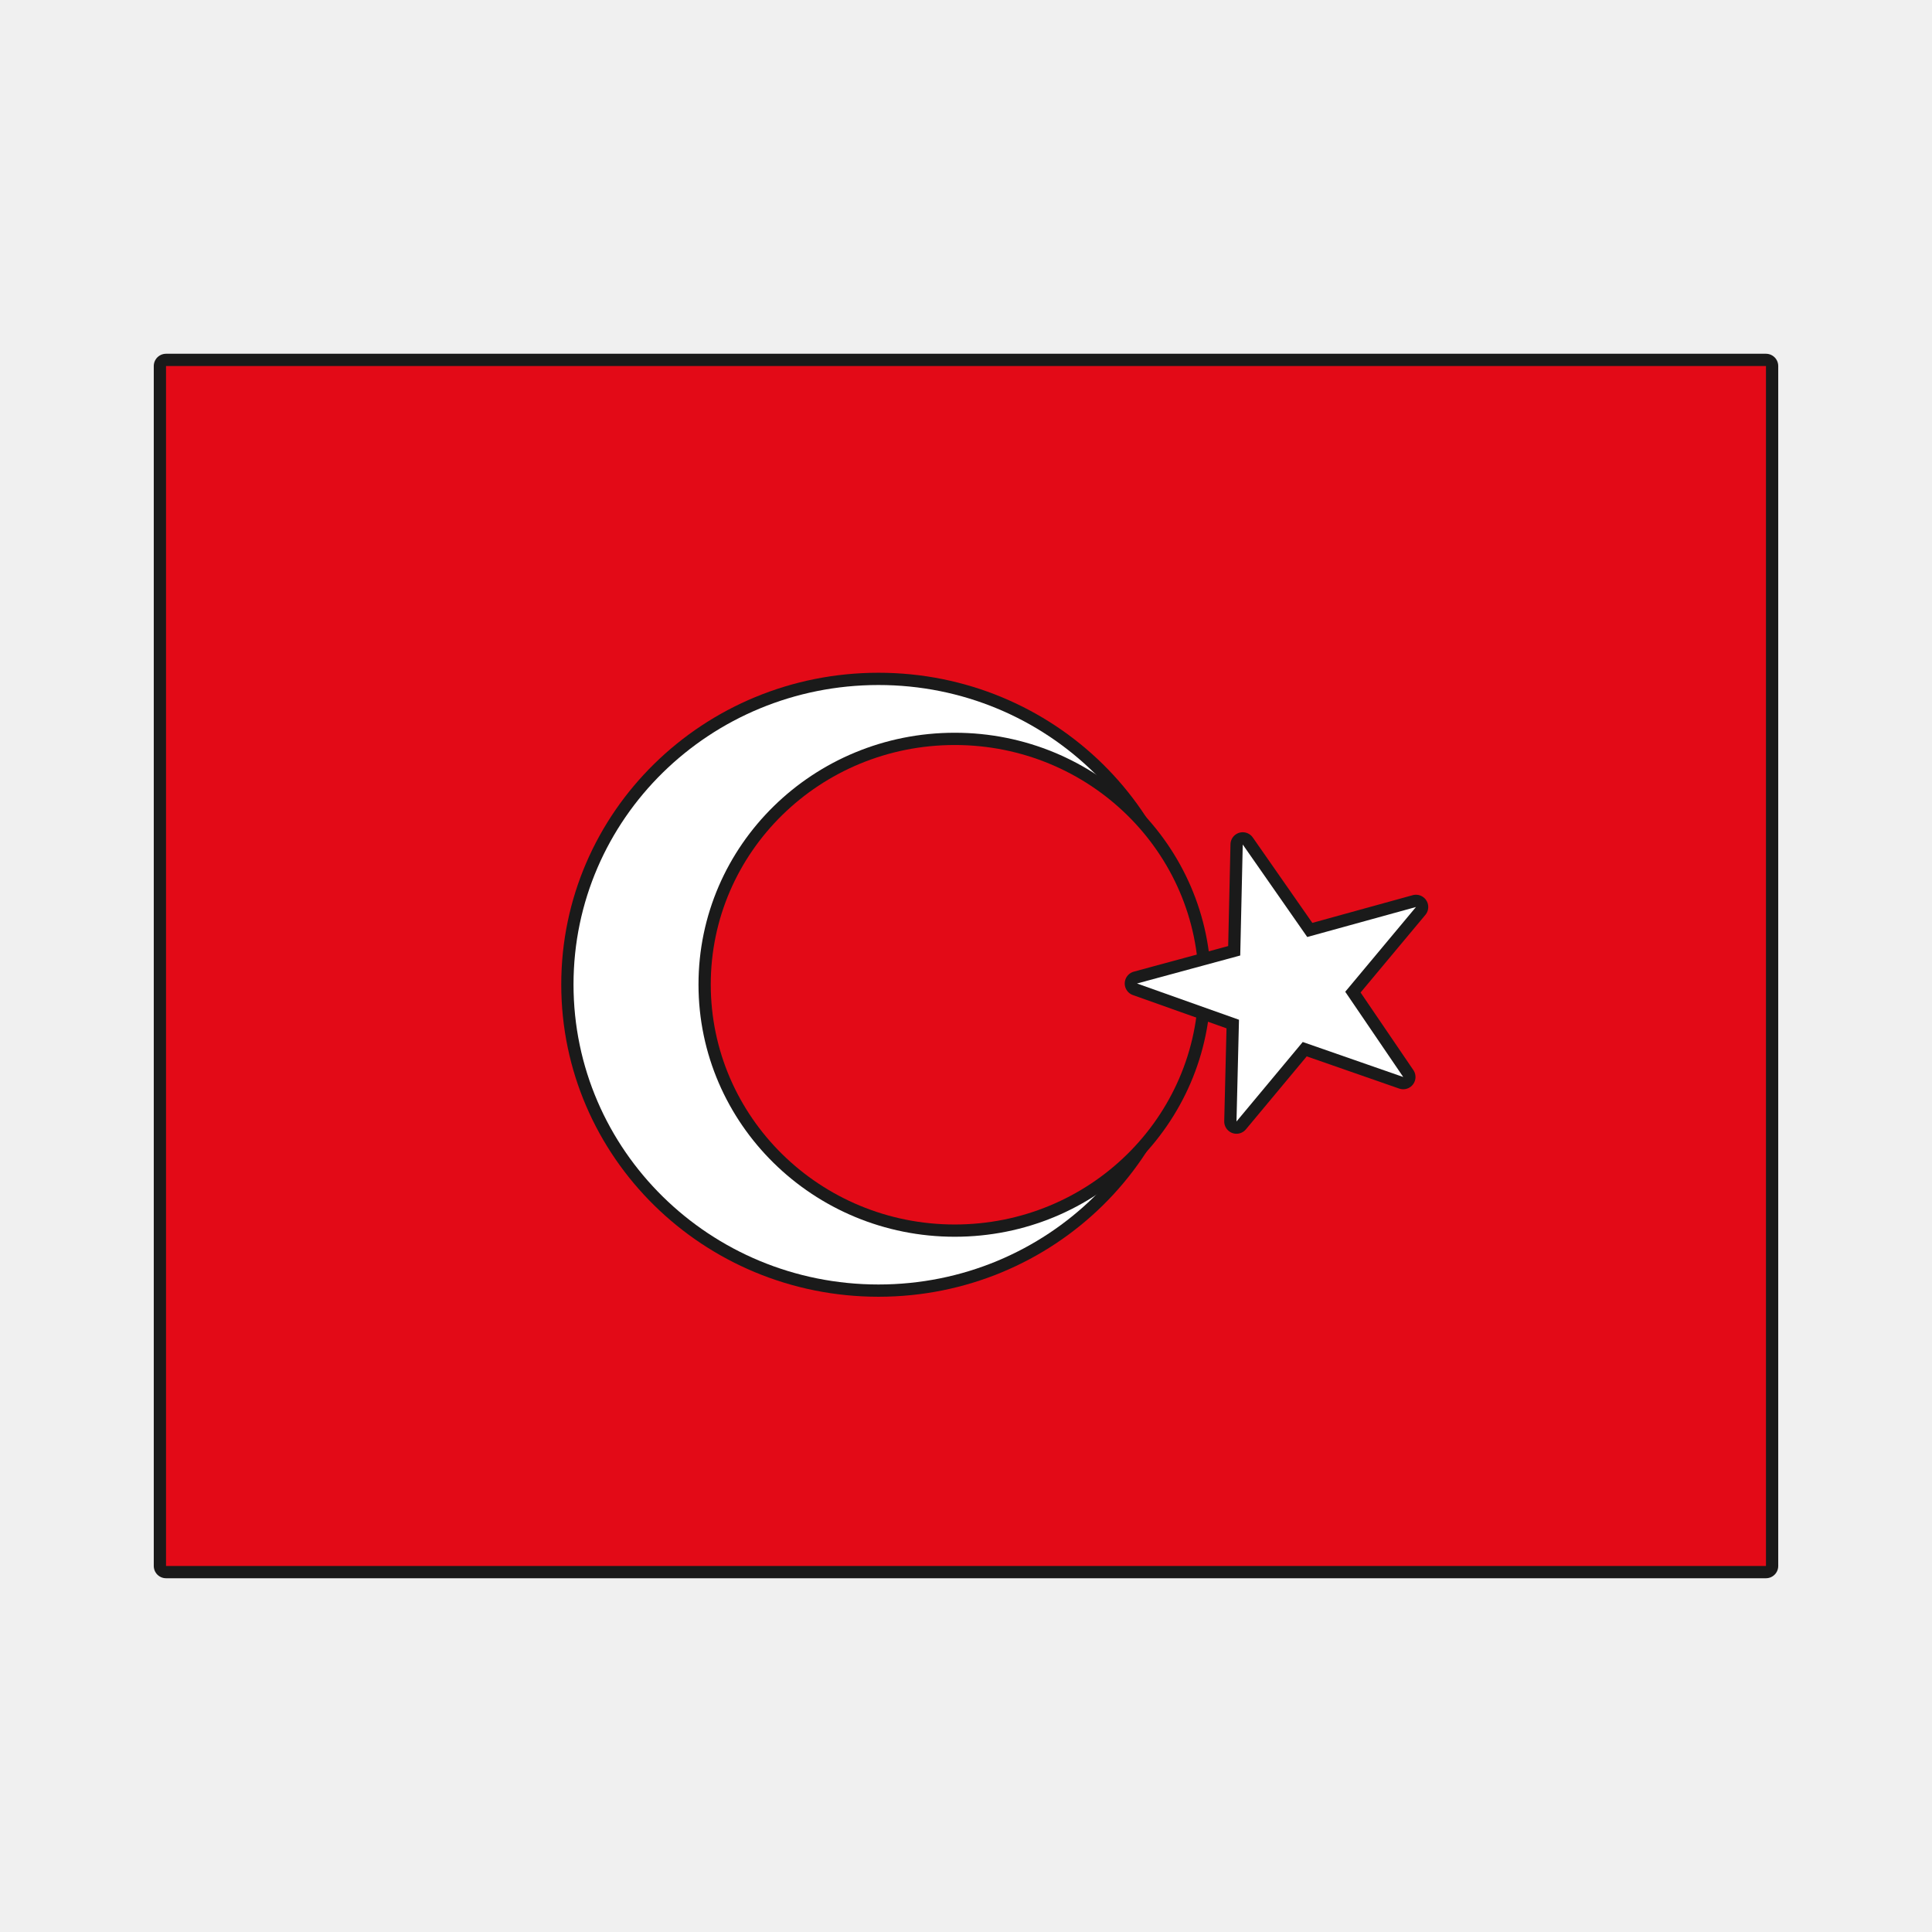
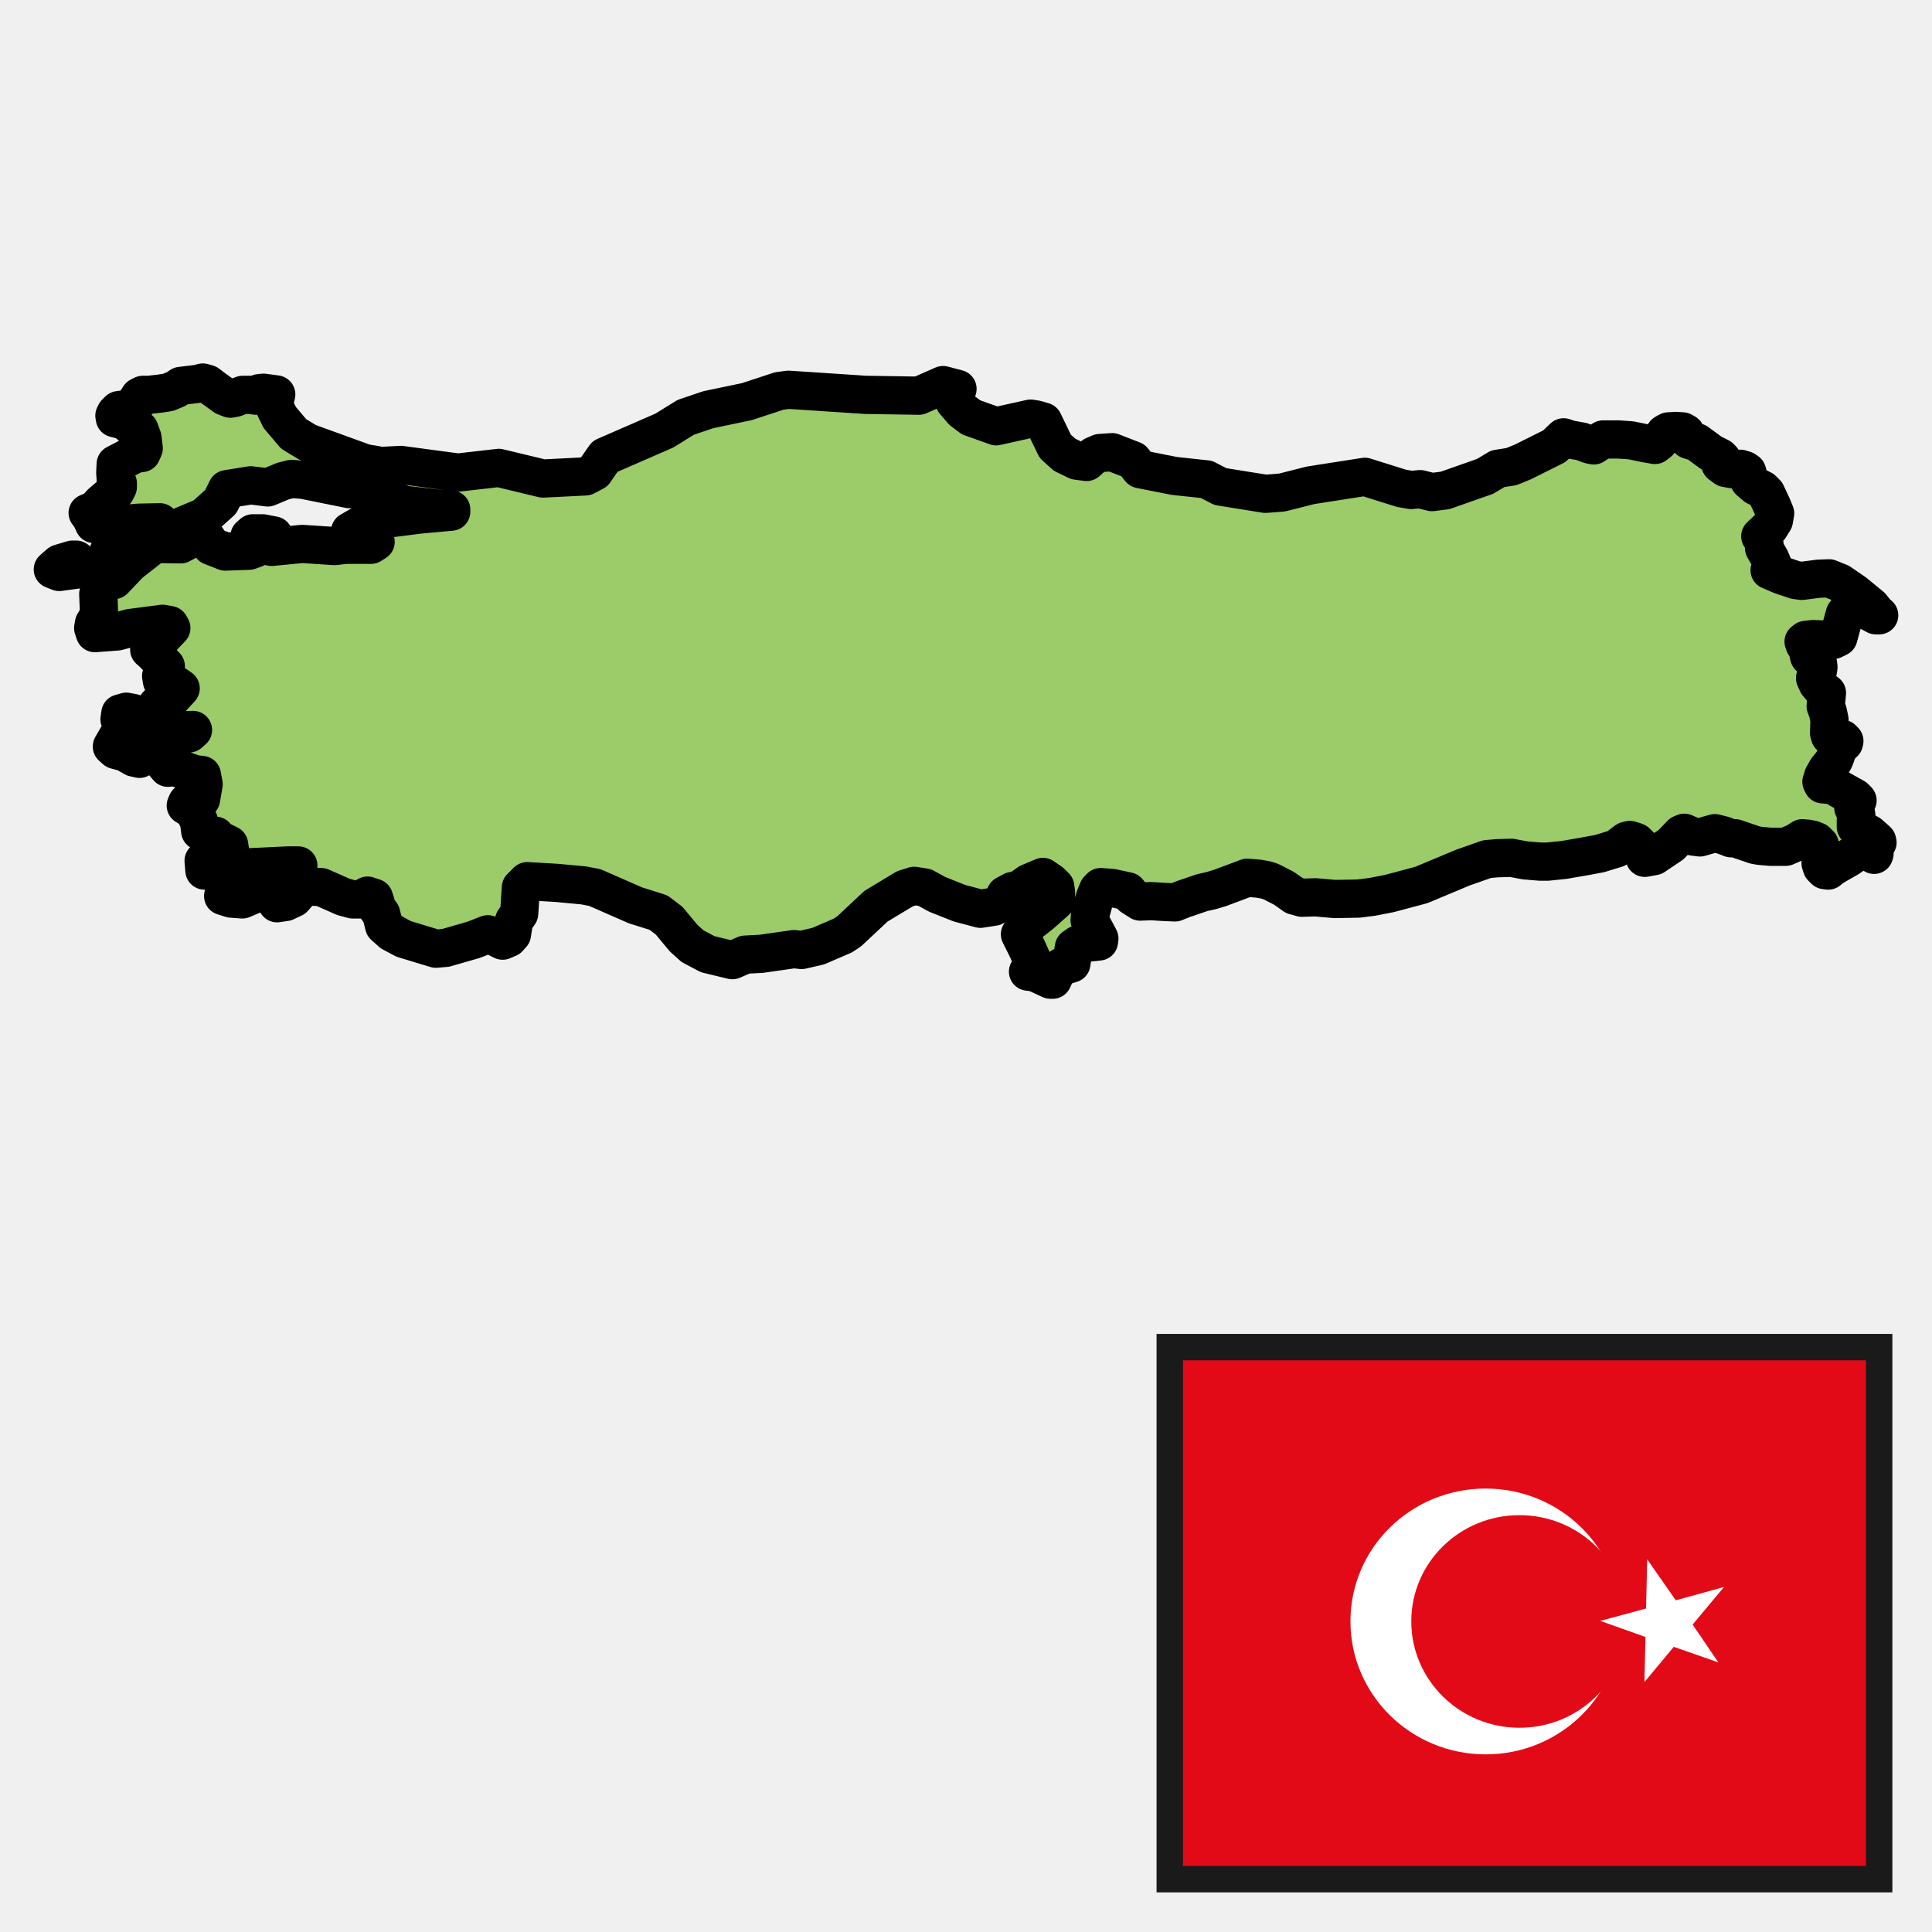
- <svg xmlns="http://www.w3.org/2000/svg" viewBox="0 0 512 512" data-copyright="© 2026 Sensory App House">
-   <g data-fit="1" transform="translate(44.00 97.00) scale(0.6625)">
+ <svg xmlns="http://www.w3.org/2000/svg" viewBox="0 0 512 512">
+   <g transform="translate(-32.15 -107.65) scale(1.1256)">
+     <path d="M 396.7 198.6 L 398.2 199.1 L 401.0 199.6 L 402.8 200.3 L 403.8 200.5 L 406.0 199.1 L 409.5 199.1 L 412.5 199.3 L 414.0 199.6 L 415.9 200.0 L 418.2 200.4 L 419.1 199.7 L 420.5 197.7 L 421.0 197.4 L 421.4 197.2 L 423.1 197.1 L 424.7 197.2 L 425.4 197.6 L 426.2 199.2 L 428.1 199.8 L 431.5 202.3 L 433.5 203.3 L 434.0 203.8 L 433.4 204.3 L 433.6 204.9 L 434.8 205.8 L 436.4 206.1 L 438.3 206.0 L 439.3 206.3 L 439.9 206.7 L 440.1 207.4 L 440.1 207.8 L 440.4 208.8 L 441.9 210.1 L 443.5 210.9 L 444.4 211.8 L 445.8 214.8 L 446.5 216.5 L 446.2 218.2 L 445.2 219.8 L 443.0 221.9 L 443.5 222.7 L 444.0 223.9 L 443.9 224.7 L 445.4 227.3 L 446.1 229.0 L 445.6 229.3 L 445.2 229.9 L 448.0 231.1 L 451.3 232.2 L 452.8 232.4 L 456.6 231.9 L 459.2 231.8 L 461.7 232.8 L 465.2 235.2 L 469.1 238.4 L 469.9 239.4 L 470.2 239.8 L 471.0 240.5 L 470.2 240.5 L 468.9 239.8 L 465.9 237.9 L 464.2 238.7 L 462.9 240.2 L 461.4 245.7 L 460.2 246.3 L 458.0 246.2 L 455.4 246.1 L 453.7 246.3 L 453.2 246.7 L 453.4 247.3 L 454.0 248.2 L 454.3 249.3 L 454.5 250.2 L 455.4 251.1 L 456.6 251.9 L 456.7 252.7 L 456.5 253.9 L 456.2 254.8 L 455.9 255.3 L 456.5 256.6 L 457.9 258.2 L 458.7 258.8 L 458.4 261.9 L 458.9 263.2 L 459.3 265.1 L 459.2 268.2 L 459.4 268.9 L 459.8 269.2 L 461.1 269.3 L 462.3 269.6 L 462.8 270.1 L 462.7 270.5 L 461.2 271.9 L 461.0 272.9 L 460.5 274.3 L 460.0 275.2 L 458.7 276.8 L 457.8 278.4 L 457.4 279.7 L 457.7 280.3 L 460.2 280.5 L 461.6 281.4 L 465.2 283.4 L 465.9 284.1 L 464.9 285.3 L 464.9 285.8 L 465.4 286.4 L 465.6 287.5 L 465.5 288.7 L 465.5 290.3 L 466.2 290.6 L 468.7 292.0 L 470.5 293.6 L 470.6 294.0 L 469.7 295.2 L 469.9 296.6 L 469.8 296.9 L 469.1 296.4 L 467.7 296.2 L 466.3 296.1 L 465.4 296.5 L 463.8 297.6 L 461.7 298.8 L 460.0 299.8 L 459.0 300.6 L 458.2 300.5 L 457.5 299.8 L 457.2 298.9 L 457.3 295.5 L 457.0 294.5 L 456.2 293.7 L 455.2 293.3 L 454.1 293.1 L 452.9 293.0 L 451.3 294.0 L 449.0 295.0 L 445.4 295.0 L 443.0 294.8 L 441.8 294.6 L 437.1 293.0 L 436.1 293.0 L 434.3 292.3 L 432.3 291.8 L 428.8 292.8 L 427.2 292.6 L 425.1 291.7 L 424.4 292.0 L 422.0 294.5 L 418.0 297.2 L 415.8 297.6 L 414.8 294.9 L 413.8 293.9 L 413.3 293.7 L 412.3 293.4 L 411.5 293.6 L 409.1 295.4 L 405.2 296.6 L 402.0 297.2 L 396.8 298.1 L 392.9 298.5 L 391.2 298.5 L 387.6 298.2 L 384.4 297.6 L 381.1 297.7 L 378.7 297.9 L 373.0 299.9 L 363.2 304.0 L 355.7 306.0 L 351.6 306.8 L 348.4 307.2 L 342.8 307.3 L 338.3 306.9 L 335.1 307.0 L 333.3 306.5 L 330.9 304.8 L 327.8 303.2 L 326.5 302.8 L 324.8 302.5 L 322.2 302.3 L 315.8 304.7 L 313.8 305.3 L 311.6 305.8 L 307.2 307.3 L 305.2 308.1 L 302.8 308.0 L 299.6 307.8 L 297.0 307.9 L 295.1 306.7 L 294.1 305.5 L 290.4 304.7 L 287.7 304.5 L 287.1 305.1 L 286.4 306.8 L 285.2 311.2 L 285.1 312.3 L 287.4 316.6 L 287.3 317.3 L 285.6 317.5 L 283.7 317.6 L 282.4 318.0 L 281.4 318.7 L 280.8 322.5 L 278.6 323.2 L 277.5 323.9 L 276.4 326.3 L 275.9 326.3 L 272.2 324.6 L 270.6 324.4 L 272.0 322.6 L 270.4 319.0 L 268.7 315.6 L 270.4 313.4 L 273.7 310.8 L 277.2 307.7 L 277.2 305.8 L 277.0 304.4 L 276.0 303.4 L 274.1 302.1 L 270.8 303.5 L 268.5 305.1 L 267.0 305.4 L 265.3 306.3 L 264.5 307.9 L 262.6 309.1 L 259.4 309.6 L 254.5 308.3 L 249.2 306.2 L 246.3 304.6 L 243.8 304.2 L 241.6 304.9 L 234.8 309.0 L 228.5 314.9 L 227.0 315.9 L 221.2 318.4 L 217.3 319.3 L 215.5 319.1 L 207.8 320.2 L 204.0 320.4 L 201.0 321.7 L 195.2 320.3 L 191.6 318.4 L 189.5 316.5 L 186.1 312.4 L 183.6 310.5 L 178.2 308.8 L 168.6 304.6 L 166.0 304.1 L 159.6 303.5 L 152.7 303.1 L 151.2 304.6 L 150.8 310.7 L 149.6 312.4 L 149.1 315.6 L 148.3 316.5 L 146.9 317.1 L 144.9 316.1 L 143.4 315.6 L 140.1 316.9 L 133.5 318.8 L 131.2 319.0 L 123.6 316.7 L 120.8 315.2 L 119.0 313.6 L 118.3 310.8 L 117.2 309.3 L 117.0 308.2 L 116.6 307.0 L 115.1 306.5 L 113.4 307.4 L 111.6 307.4 L 109.4 306.8 L 104.2 304.5 L 100.1 304.3 L 97.7 307.1 L 95.8 308.0 L 93.8 308.3 L 93.6 307.5 L 95.2 305.7 L 88.9 306.0 L 85.6 307.4 L 83.0 307.2 L 81.1 306.6 L 81.3 305.8 L 83.3 305.5 L 85.0 304.9 L 91.8 304.4 L 93.4 303.9 L 95.1 301.9 L 98.4 300.2 L 98.8 299.4 L 96.3 299.4 L 85.8 299.9 L 78.6 299.7 L 77.8 300.5 L 76.7 300.6 L 76.5 298.3 L 77.6 297.2 L 79.1 297.3 L 82.8 296.4 L 82.5 294.5 L 79.9 293.2 L 79.3 292.4 L 77.3 292.2 L 75.7 291.3 L 75.4 289.0 L 74.2 286.5 L 72.3 285.3 L 72.6 284.6 L 75.9 283.8 L 76.5 280.3 L 76.1 278.1 L 74.4 277.9 L 69.6 276.2 L 68.1 276.4 L 66.5 274.5 L 63.7 273.2 L 62.3 273.6 L 61.4 274.3 L 60.1 274.0 L 58.0 272.8 L 55.8 272.2 L 54.9 271.4 L 56.1 269.3 L 57.7 269.4 L 58.0 267.7 L 56.7 265.0 L 56.9 263.6 L 58.3 263.2 L 59.9 263.5 L 61.6 265.1 L 62.1 266.7 L 61.7 268.2 L 62.8 269.7 L 63.5 270.1 L 64.0 268.5 L 64.7 268.2 L 65.7 268.9 L 67.7 269.2 L 73.1 268.3 L 74.0 267.5 L 70.1 267.6 L 68.8 266.8 L 67.2 265.1 L 66.3 263.5 L 66.0 262.8 L 65.5 261.7 L 66.1 261.1 L 68.8 260.2 L 71.1 257.7 L 70.1 257.0 L 69.0 256.6 L 67.8 256.9 L 66.7 256.0 L 66.5 254.8 L 67.5 253.9 L 67.6 252.5 L 64.5 249.3 L 63.7 248.6 L 64.3 247.5 L 66.7 245.8 L 68.9 243.5 L 68.5 242.8 L 66.9 242.5 L 59.2 243.5 L 56.2 244.3 L 50.9 244.7 L 50.5 243.5 L 50.7 242.4 L 51.9 240.4 L 51.7 235.5 L 52.4 232.9 L 55.4 232.2 L 59.1 228.3 L 65.0 223.7 L 71.1 223.8 L 73.5 222.5 L 77.2 222.4 L 77.9 223.4 L 78.3 224.2 L 81.6 225.5 L 87.2 225.3 L 88.6 224.8 L 89.9 224.1 L 87.3 221.9 L 88.1 221.2 L 90.4 221.2 L 93.0 221.7 L 93.2 222.2 L 92.5 222.9 L 91.7 224.2 L 92.5 224.4 L 99.7 223.7 L 107.4 224.2 L 109.9 223.9 L 115.9 223.9 L 117.0 223.2 L 115.2 222.2 L 113.4 221.9 L 112.2 221.4 L 111.0 220.7 L 114.8 218.5 L 117.0 218.1 L 127.2 216.8 L 134.8 216.1 L 134.8 215.6 L 133.7 215.6 L 123.9 214.5 L 121.6 213.7 L 118.3 211.6 L 117.6 211.1 L 116.8 210.1 L 117.3 207.9 L 117.9 206.3 L 119.1 205.3 L 122.9 205.1 L 136.4 206.9 L 146.0 205.8 L 156.4 208.3 L 166.4 207.8 L 168.5 206.7 L 171.0 203.1 L 185.0 197.0 L 190.0 193.9 L 195.3 192.1 L 204.4 190.2 L 212.0 187.7 L 214.2 187.4 L 232.3 188.6 L 244.9 188.8 L 250.6 186.3 L 254.0 187.2 L 253.7 188.0 L 253.0 188.8 L 253.3 190.2 L 255.2 192.4 L 257.2 193.9 L 263.1 196.0 L 271.2 194.2 L 272.5 194.4 L 274.2 194.9 L 277.0 200.7 L 279.2 202.7 L 282.1 204.1 L 284.4 204.4 L 286.1 202.9 L 287.5 202.3 L 290.4 202.1 L 295.3 204.0 L 297.0 206.1 L 305.1 207.7 L 312.6 208.5 L 315.9 210.2 L 326.5 211.9 L 330.4 211.6 L 337.1 209.9 L 349.9 207.9 L 358.5 210.6 L 360.8 211.0 L 362.9 210.8 L 365.7 211.5 L 368.8 211.1 L 378.2 207.8 L 381.2 206.0 L 384.4 205.5 L 387.1 204.4 L 394.5 200.7 L 396.7 198.6 Z M 93.6 188.5 L 93.0 191.0 L 94.4 193.9 L 97.7 197.8 L 101.0 199.8 L 114.5 204.7 L 117.0 205.1 L 116.5 207.1 L 115.7 208.9 L 114.8 210.0 L 110.8 210.8 L 99.9 208.6 L 97.2 208.4 L 95.2 208.9 L 91.6 210.4 L 87.6 209.9 L 82.0 210.8 L 80.5 213.8 L 76.6 217.3 L 70.2 220.0 L 65.7 221.5 L 58.9 226.8 L 55.8 229.9 L 54.5 230.5 L 52.9 231.0 L 53.4 229.5 L 54.2 228.1 L 54.1 227.1 L 54.1 225.6 L 56.3 223.9 L 58.4 222.7 L 64.6 220.5 L 66.2 218.6 L 61.3 218.7 L 56.5 219.1 L 53.4 218.8 L 50.7 219.0 L 49.9 217.3 L 49.2 216.4 L 49.9 216.1 L 50.8 215.9 L 52.4 214.1 L 53.8 212.9 L 55.8 211.3 L 56.3 210.3 L 56.3 209.4 L 55.8 208.8 L 55.8 208.1 L 55.7 207.0 L 55.8 204.9 L 60.4 202.5 L 61.9 202.3 L 62.4 201.2 L 62.1 198.7 L 61.4 196.8 L 60.6 196.6 L 59.5 196.0 L 58.7 195.3 L 57.6 194.6 L 55.6 194.1 L 55.5 193.5 L 55.8 192.9 L 56.5 192.2 L 59.9 191.7 L 60.3 191.2 L 60.7 190.1 L 61.4 189.0 L 62.2 188.6 L 63.6 188.6 L 66.3 188.3 L 68.2 188.0 L 70.1 187.2 L 71.1 186.5 L 75.2 186.0 L 76.3 185.7 L 77.4 186.0 L 79.0 187.2 L 81.5 189.0 L 82.8 189.5 L 83.9 189.3 L 85.7 188.6 L 87.5 188.6 L 88.8 188.8 L 89.6 188.2 L 90.6 188.1 L 93.6 188.5 Z M 47.7 229.6 L 42.5 230.3 L 41.0 229.7 L 42.6 228.3 L 45.6 227.4 L 46.5 227.4 L 47.8 228.7 L 47.7 229.6 Z" fill="#9ccb6a" stroke="#000000" stroke-width="9" stroke-linejoin="round" fill-rule="evenodd" />
+   </g>
+   <rect x="310" y="357" width="188" height="141" fill="#ffffff" />
+   <g transform="translate(310 357) scale(0.29375)">
    <g fill-rule="evenodd">
-       <path fill="#e30a17" d="M0 0h640v480H0z" stroke="#1a1a1a" stroke-width="9.81" stroke-linejoin="round" stroke-linecap="round" paint-order="stroke fill" />
-       <path fill="#fff" d="M407 247.5c0 66.2-54.6 119.9-122 119.9s-122-53.7-122-120 54.6-119.8 122-119.8 122 53.7 122 119.9" stroke="#1a1a1a" stroke-width="9.81" stroke-linejoin="round" stroke-linecap="round" paint-order="stroke fill" />
-       <path fill="#e30a17" d="M413 247.5c0 53-43.6 95.9-97.5 95.9s-97.6-43-97.6-96 43.7-95.8 97.6-95.8 97.6 42.9 97.6 95.9z" stroke="#1a1a1a" stroke-width="9.81" stroke-linejoin="round" stroke-linecap="round" paint-order="stroke fill" />
-       <path fill="#fff" d="m430.7 191.5-1 44.3-41.3 11.2 40.8 14.5-1 40.7 26.5-31.8 40.2 14-23.2-34.1 28.3-33.9-43.5 12-25.8-37z" stroke="#1a1a1a" stroke-width="9.81" stroke-linejoin="round" stroke-linecap="round" paint-order="stroke fill" />
+       <path fill="#e30a17" d="M0 0h640v480H0z" />
+       <path fill="#fff" d="M407 247.5c0 66.2-54.6 119.9-122 119.9s-122-53.7-122-120 54.6-119.8 122-119.8 122 53.7 122 119.9" />
+       <path fill="#e30a17" d="M413 247.5c0 53-43.6 95.9-97.5 95.9s-97.6-43-97.6-96 43.7-95.8 97.6-95.8 97.6 42.9 97.6 95.9z" />
+       <path fill="#fff" d="m430.7 191.5-1 44.3-41.3 11.2 40.8 14.5-1 40.7 26.5-31.8 40.2 14-23.2-34.1 28.3-33.9-43.5 12-25.8-37z" />
    </g>
+     <rect x="1" y="1" width="638" height="478" fill="none" stroke="#000000" stroke-width="2" />
  </g>
+   <rect x="310" y="357" width="188" height="141" fill="none" stroke="#1a1a1a" stroke-width="7" />
</svg>
